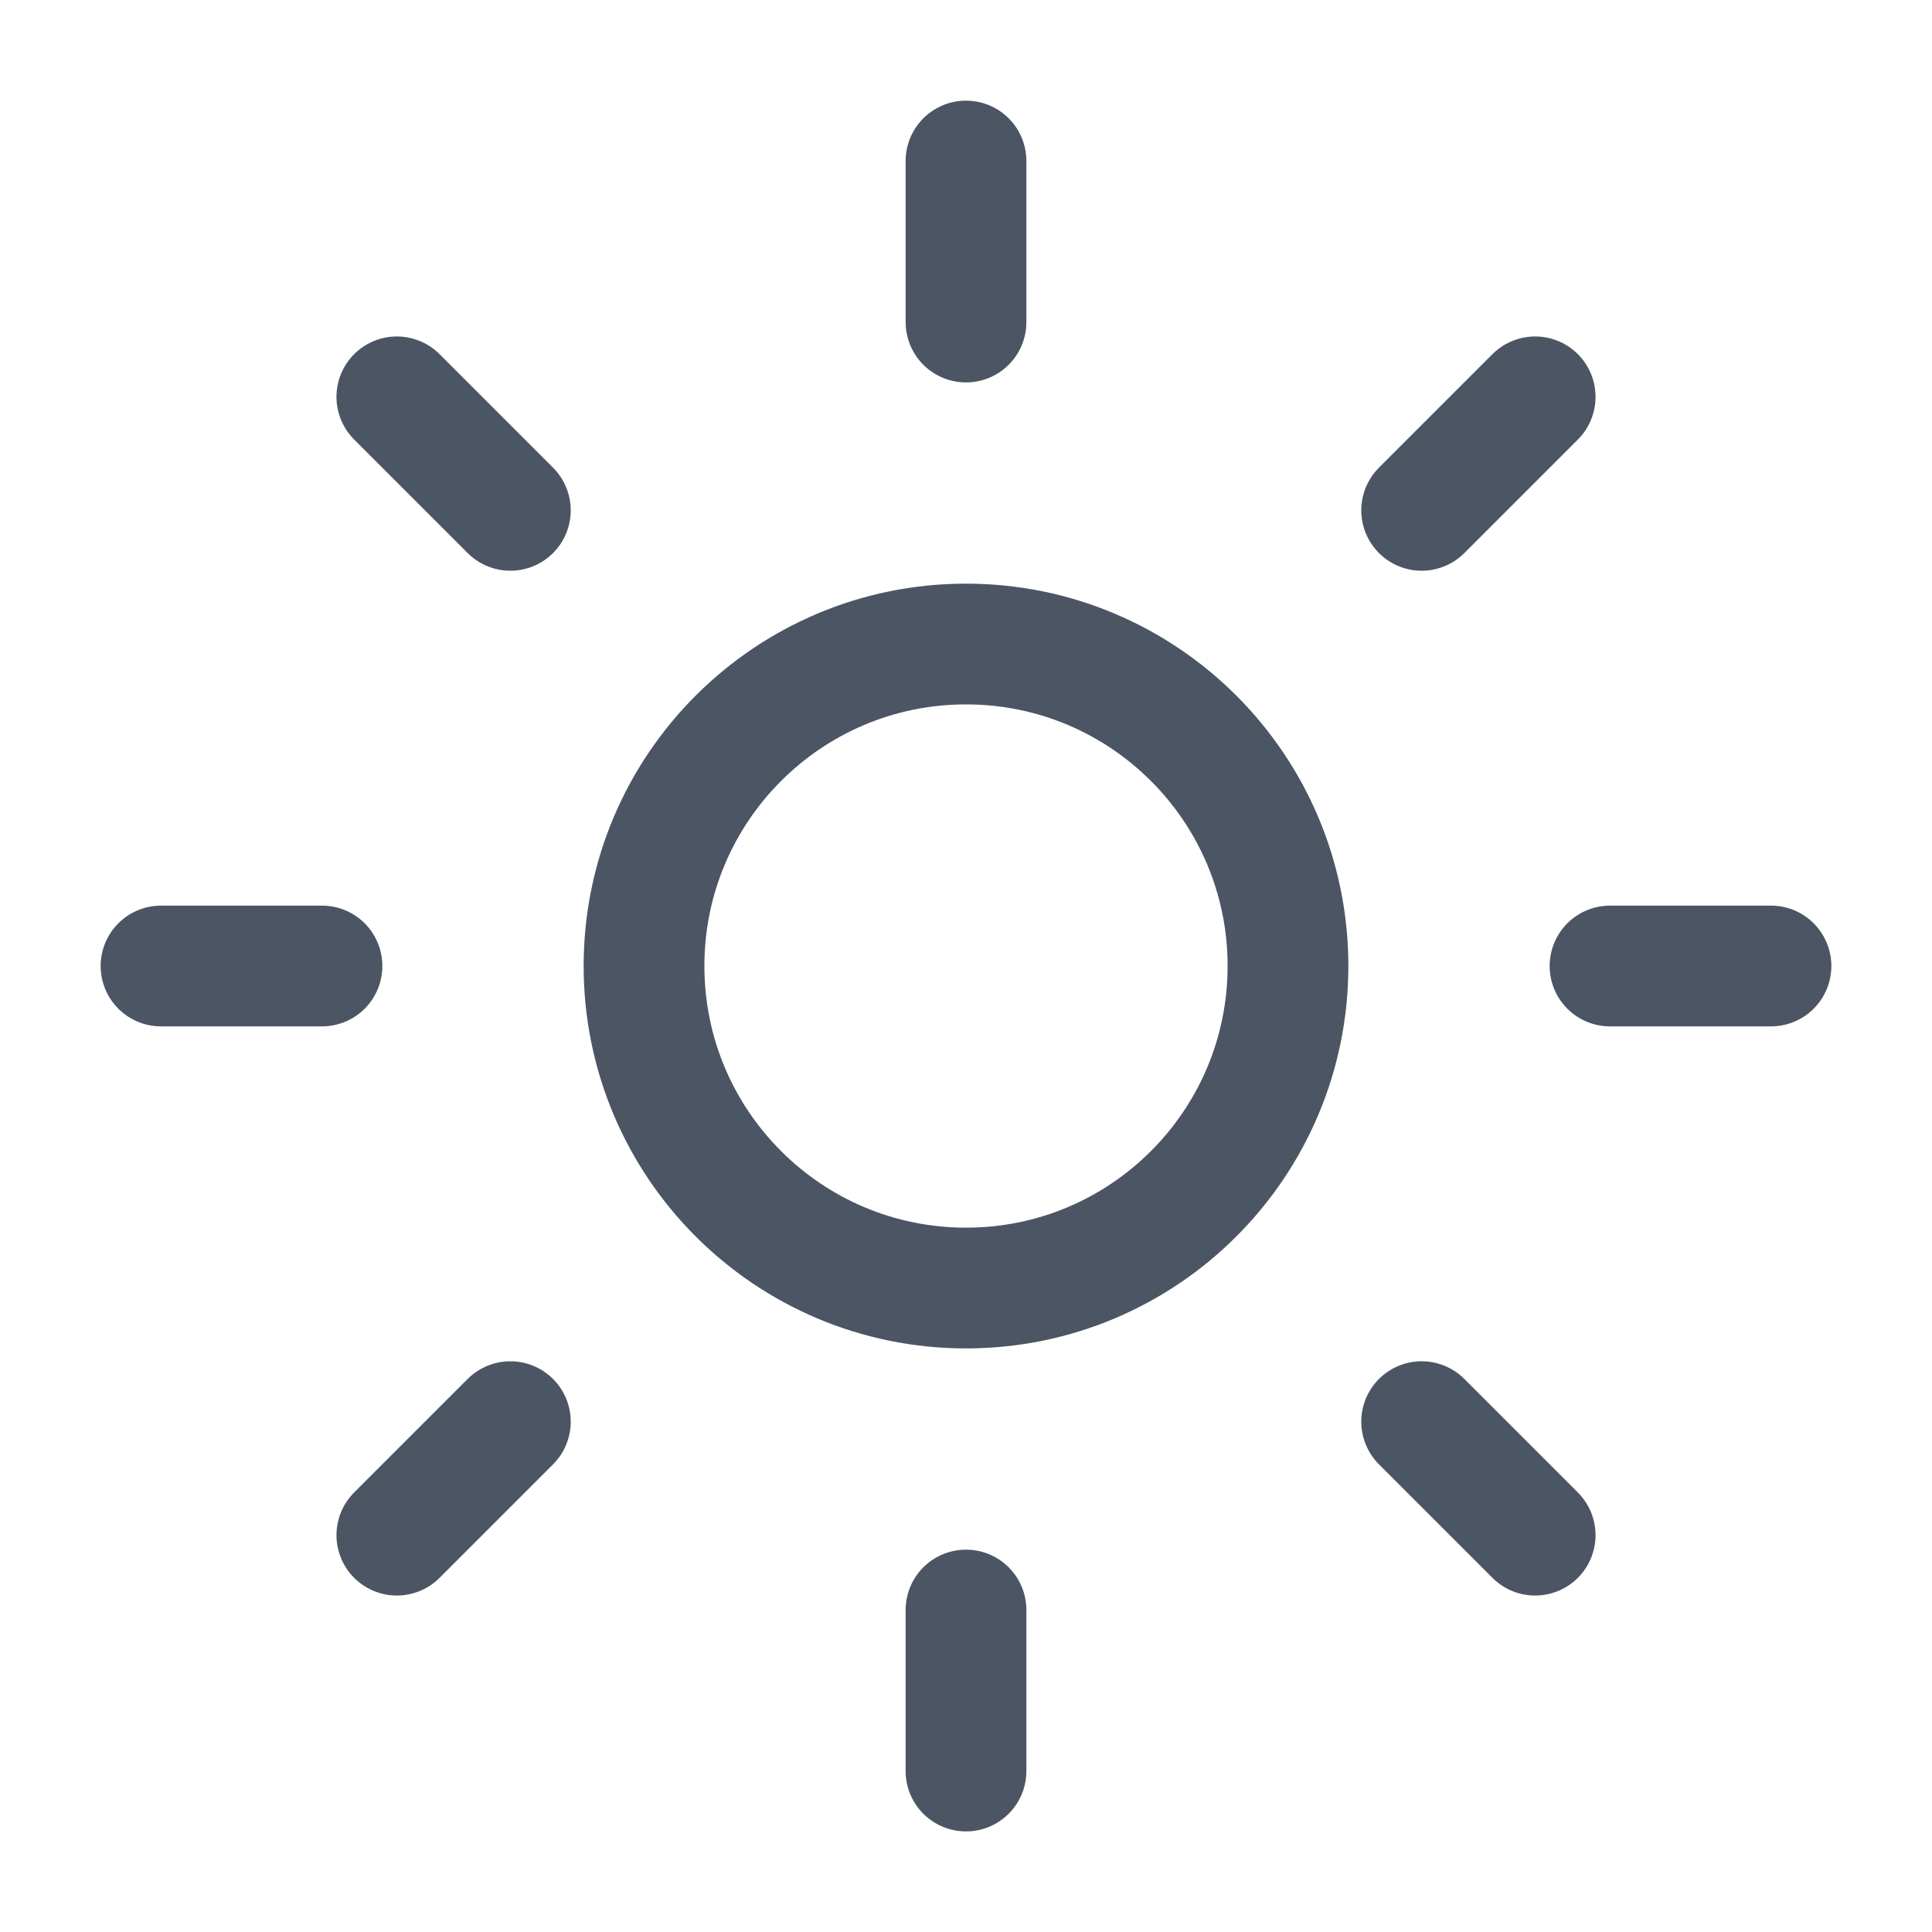
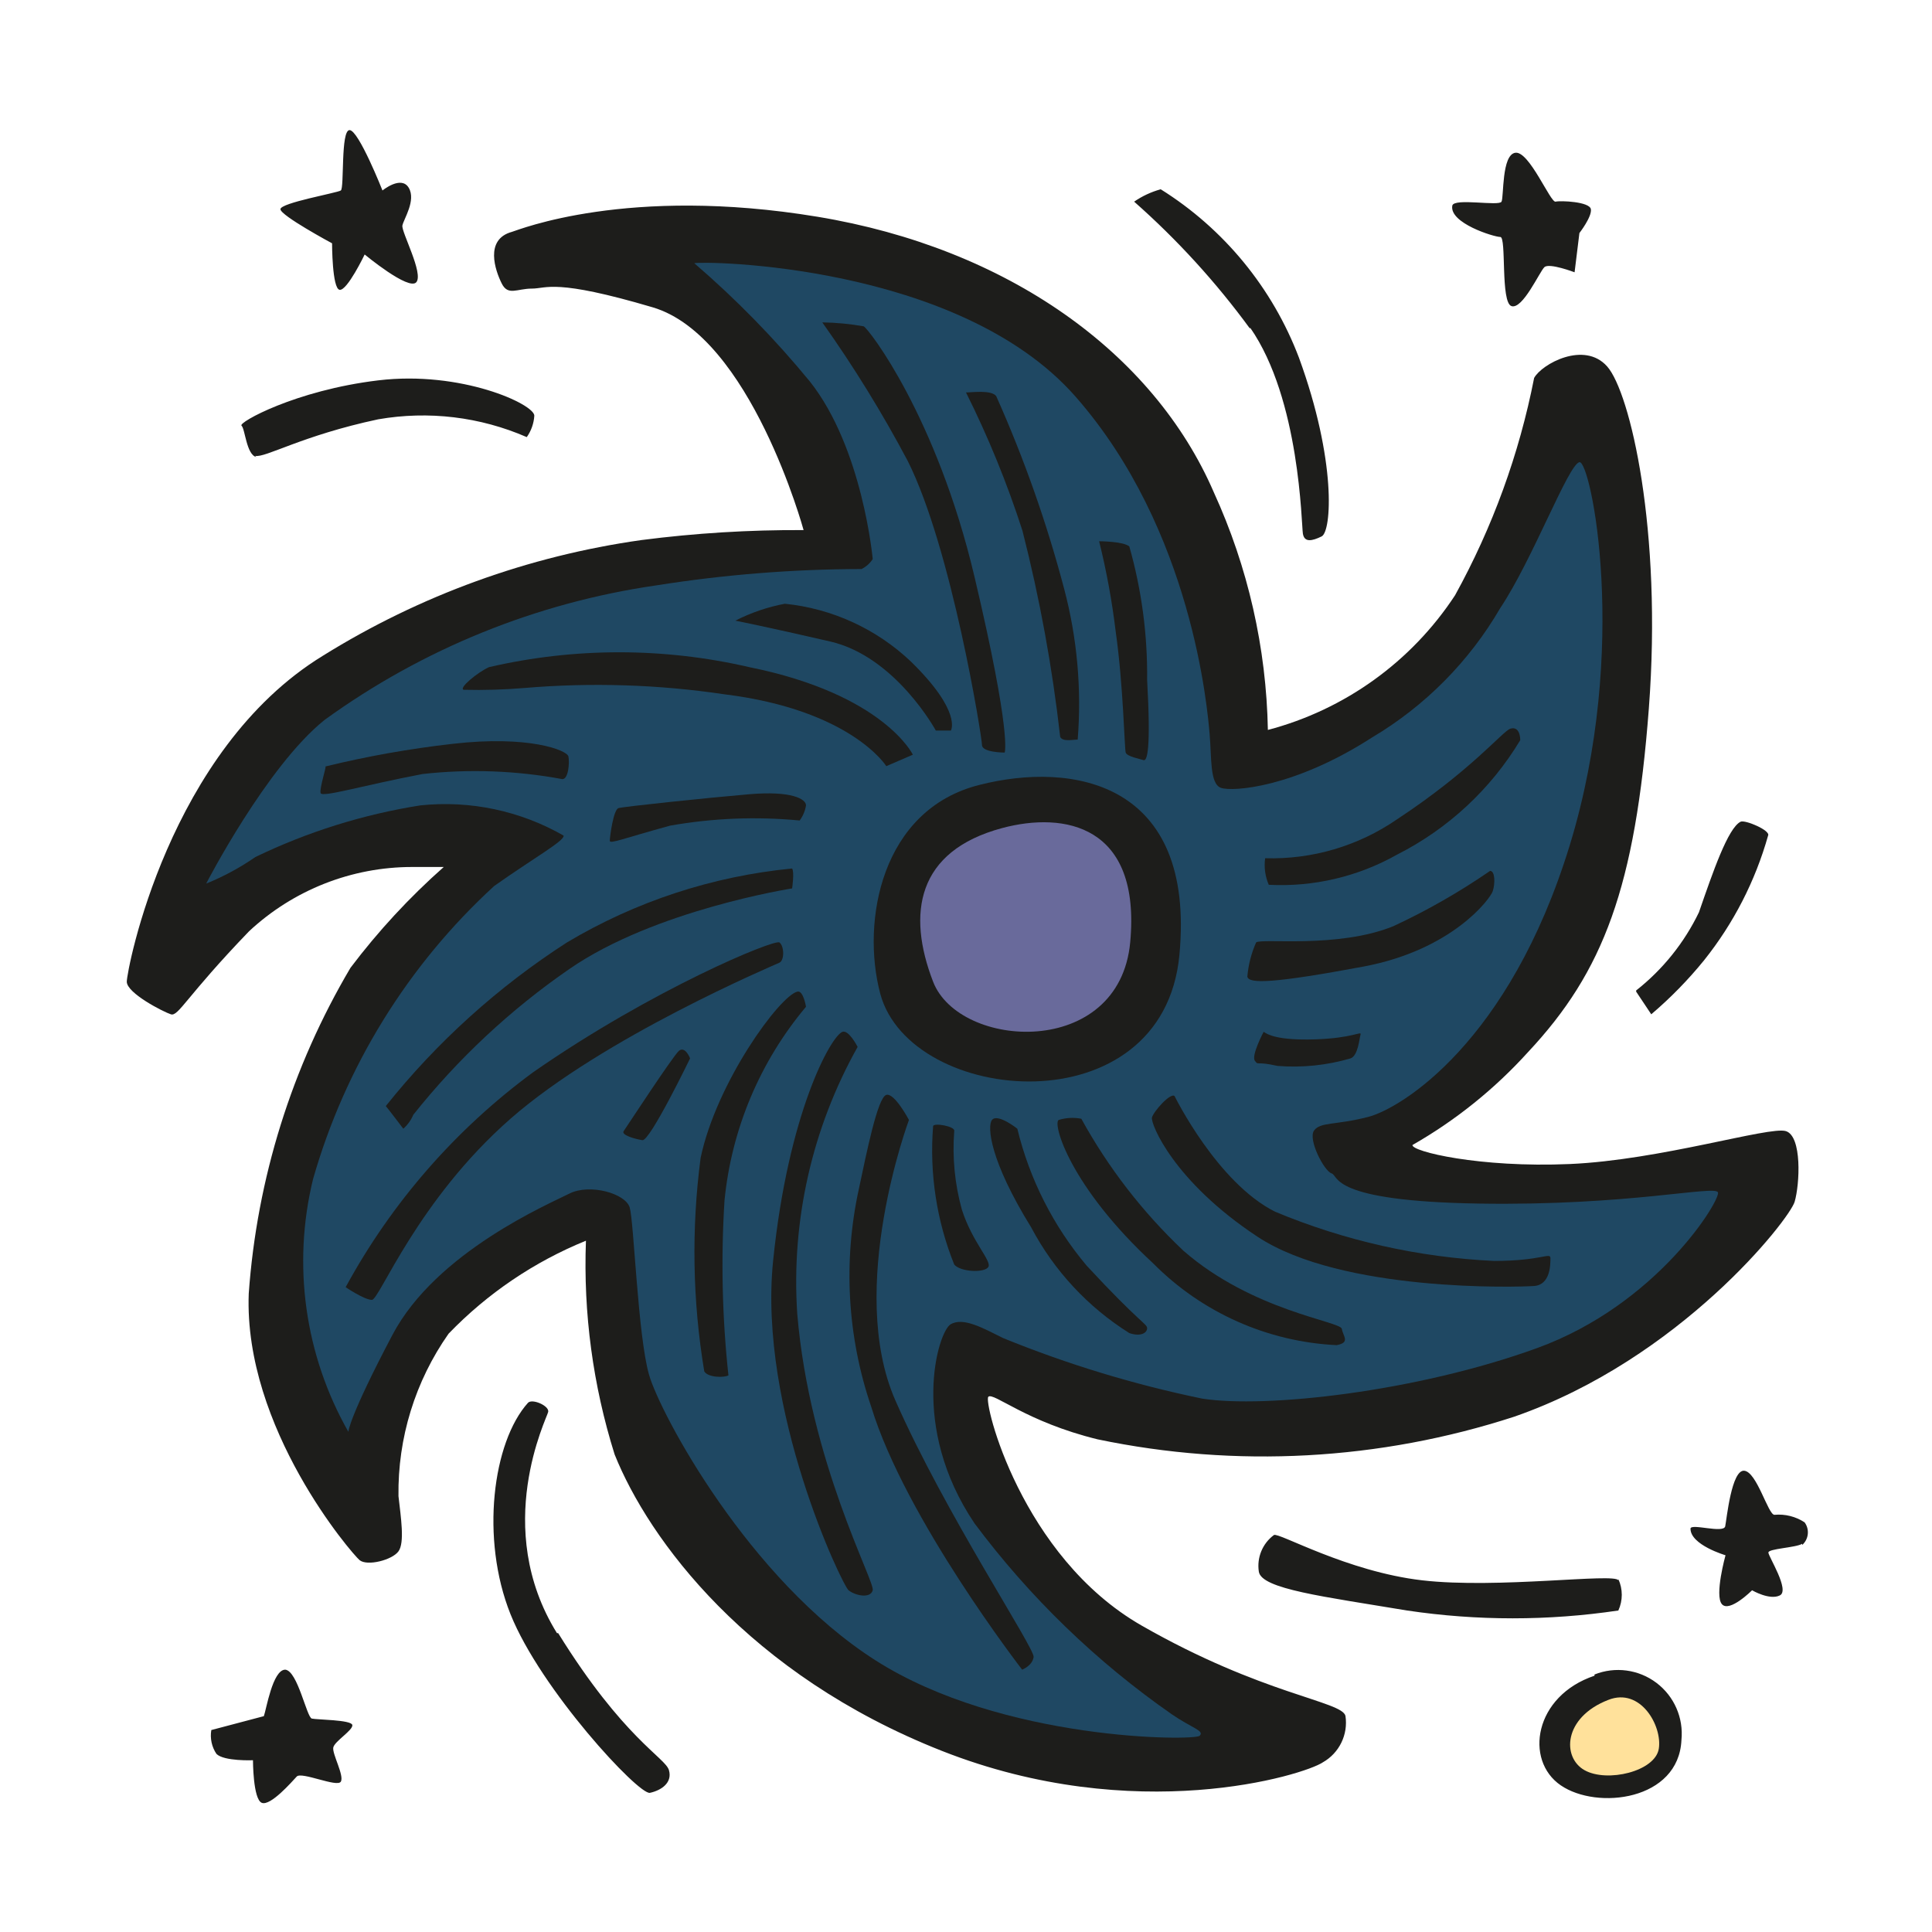
- <svg xmlns="http://www.w3.org/2000/svg" width="32" height="32" viewBox="0 0 32 32" fill="none">
-   <path d="M16 21.334C18.946 21.334 21.333 18.946 21.333 16C21.333 13.055 18.946 10.667 16 10.667C13.055 10.667 10.667 13.055 10.667 16C10.667 18.946 13.055 21.334 16 21.334Z" stroke="#4B5563" stroke-width="2" stroke-linecap="round" stroke-linejoin="round" />
-   <path d="M16 2.667V5.334" stroke="#4B5563" stroke-width="2" stroke-linecap="round" stroke-linejoin="round" />
-   <path d="M16 26.667V29.334" stroke="#4B5563" stroke-width="2" stroke-linecap="round" stroke-linejoin="round" />
-   <path d="M6.573 6.573L8.453 8.453" stroke="#4B5563" stroke-width="2" stroke-linecap="round" stroke-linejoin="round" />
-   <path d="M23.547 23.547L25.427 25.427" stroke="#4B5563" stroke-width="2" stroke-linecap="round" stroke-linejoin="round" />
-   <path d="M2.667 16H5.333" stroke="#4B5563" stroke-width="2" stroke-linecap="round" stroke-linejoin="round" />
-   <path d="M26.667 16H29.333" stroke="#4B5563" stroke-width="2" stroke-linecap="round" stroke-linejoin="round" />
-   <path d="M8.453 23.547L6.573 25.427" stroke="#4B5563" stroke-width="2" stroke-linecap="round" stroke-linejoin="round" />
-   <path d="M25.427 6.573L23.547 8.453" stroke="#4B5563" stroke-width="2" stroke-linecap="round" stroke-linejoin="round" />
+ <svg xmlns="http://www.w3.org/2000/svg" width="40px" height="40px" viewBox="0 0 64 64">
+   <path d="m11 8.06s0 1.5.25 1.54.83-1.17.83-1.17 1.46 1.21 1.71.92-.5-1.67-.46-1.88.46-.83.21-1.25-.87.09-.87.09-.79-2-1.09-2-.17 1.92-.29 2-2 .41-2 .62 1.71 1.13 1.71 1.13zm26.82 45.79c-4-2.29-5.25-7.42-5.08-7.58s1.25.83 3.62 1.41a26.86 26.86 0 0 0 13.8-.75c5.5-1.91 9.12-6.54 9.29-7.12s.25-2.17-.29-2.34-4.16.96-7.16 1.09-5.25-.42-5.21-.63a15.6 15.6 0 0 0 3.83-3.08c2.5-2.67 3.55-5.46 4-11.38s-.62-10.47-1.38-11.33-2.17-.08-2.42.38a24.74 24.74 0 0 1 -2.62 7.2 10.66 10.66 0 0 1 -6.2 4.46 19.8 19.8 0 0 0 -1.79-7.87c-2-4.63-6.84-8.09-13.13-9.13s-9.91.44-10.12.5c-.92.25-.55 1.29-.34 1.71s.5.17 1 .17.75-.34 4 .62 5 7.38 5 7.38a40.13 40.13 0 0 0 -5.37.33 27.14 27.14 0 0 0 -10.55 3.83c-5.12 3.13-6.5 10.42-6.5 10.8s1.21 1 1.46 1.08.5-.58 2.59-2.75a7.92 7.92 0 0 1 5.41-2.13h1.04a22.83 22.83 0 0 0 -3.09 3.34 24.67 24.67 0 0 0 -3.37 10.79c-.17 4.46 3.42 8.62 3.67 8.83s1.08 0 1.29-.29.08-1.12 0-1.83a9.13 9.13 0 0 1 1.66-5.38 13.25 13.25 0 0 1 4.55-3.08 21 21 0 0 0 .95 7.08c1.13 2.82 4.42 7.29 10.84 9.82s12 .8 12.62.38a1.51 1.51 0 0 0 .75-1.54c-.12-.49-2.75-.7-6.75-2.99zm3.59-43c1.66 2.38 1.7 6.54 1.75 6.83s.29.25.62.09.5-2.5-.75-5.92a11.32 11.32 0 0 0 -4.58-5.58 2.91 2.91 0 0 0 -.88.41 26.35 26.35 0 0 1 3.84 4.21zm8.29-3c.21 0 0 2.17.37 2.29s.93-1.14 1.09-1.29 1 .17 1 .17l.16-1.3s.42-.54.38-.79-1-.29-1.17-.25-.87-1.68-1.33-1.62-.38 1.46-.46 1.62-1.57-.13-1.63.13c-.11.58 1.38 1.04 1.59 1.04zm4.5 25 .5.75a13.58 13.58 0 0 0 1.75-1.79 11.69 11.69 0 0 0 2.12-4.13c.09-.17-.76-.53-.91-.46-.42.21-.92 1.67-1.38 3a7.36 7.36 0 0 1 -2.08 2.59zm-.59 19.5c-.12-.25-4 .29-6.5 0s-4.76-1.6-4.91-1.5a1.27 1.27 0 0 0 -.5 1.21c.08.58 2.16.83 4.91 1.29a23.77 23.77 0 0 0 7 0 1.25 1.25 0 0 0 0-1.04zm-.79 3.16c-2 .67-2.33 2.8-1.12 3.63s3.91.5 4-1.5a2.11 2.11 0 0 0 -2.88-2.17zm6.88-4.33a.56.56 0 0 0 .08-.75 1.56 1.56 0 0 0 -1-.25c-.21 0-.58-1.42-1-1.46s-.58 1.59-.63 1.84-1.15-.11-1.15.08c0 .54 1.16.88 1.16.88s-.37 1.33-.12 1.62 1-.46 1-.46.58.34.92.17-.38-1.29-.38-1.42.91-.16 1.12-.29zm-50.25 4.13c-.42 0-.63 1.33-.71 1.54l-1.74.46a1.09 1.09 0 0 0 .17.79c.25.25 1.21.21 1.21.21s0 1.29.29 1.41 1-.7 1.16-.87 1.34.37 1.46.17-.29-.92-.25-1.13.67-.58.63-.75-1.17-.17-1.34-.21-.47-1.58-.88-1.62zm9-1.21c-2.17-3.5-.33-7.13-.29-7.33s-.53-.45-.67-.3c-1.17 1.3-1.58 4.5-.58 7s4.25 6 4.62 5.92.75-.33.63-.75-1.5-1.04-3.67-4.54zm-10-39c.33.08 1.54-.67 4.08-1.21a8.62 8.62 0 0 1 4.92.59 1.38 1.38 0 0 0 .25-.71c0-.38-2.42-1.5-5.17-1.17s-4.65 1.4-4.53 1.5.16.96.49 1.04z" fill="#1d1d1b" />
+   <path d="m23 8.72c.25-.08 8.75 0 12.63 4.42s4.37 10.38 4.44 11.17 0 1.66.38 1.79 2.41 0 5-1.67a12 12 0 0 0 4.25-4.29c1.08-1.62 2.25-4.75 2.62-4.83s1.68 6.16-.32 12.69-5.59 8.72-6.68 9-1.58.16-1.79.45.33 1.34.58 1.42-.08.92 4.88 1 7.83-.62 7.92-.37-2 3.71-6 5.16-9 2-11.09 1.67a37.7 37.7 0 0 1 -6.58-2c-.67-.33-1.33-.71-1.75-.46s-1.37 3.38.79 6.59a28.43 28.43 0 0 0 6.54 6.33c.67.46 1.09.54.92.71s-6.54.18-10.74-2.5-7.13-8.17-7.5-9.46-.5-5.07-.64-5.54-1.33-.8-2-.46-4.41 1.93-5.86 4.68-1.46 3.21-1.46 3.21a11.44 11.44 0 0 1 -1.17-8.37 21 21 0 0 1 6-9.71c1.3-.92 2.34-1.5 2.3-1.67a7.89 7.89 0 0 0 -4.75-1 19.63 19.63 0 0 0 -5.46 1.71 8.37 8.37 0 0 1 -1.63.88s2-3.88 3.92-5.42a24.76 24.76 0 0 1 11-4.46 43.91 43.91 0 0 1 6.79-.54.94.94 0 0 0 .37-.33s-.33-3.67-2.08-5.88a31.73 31.73 0 0 0 -3.83-3.92z" fill="#1f4863" />
+   <path d="m53.28 56.31c1.07-.42 1.79.87 1.67 1.62s-1.71 1.13-2.46.71-.71-1.75.79-2.33z" fill="#ffe19b" />
+   <g fill="#1d1d1b">
+     <path d="m27.24 10.68a8.42 8.42 0 0 1 1.37.13c.17.08 2.42 3 3.67 8.29s1 5.83 1 5.83-.75 0-.75-.25-1-6.5-2.46-9.41a41.46 41.46 0 0 0 -2.83-4.59z" />
+     <path d="m32 13c.21 0 .83-.09 1 .12a41.77 41.77 0 0 1 2.25 6.38 14.9 14.9 0 0 1 .45 5c-.16 0-.5.08-.58-.09a50.41 50.41 0 0 0 -1.25-6.83 32.68 32.68 0 0 0 -1.87-4.58z" />
+     <path d="m36.41 17.93s.79 0 1 .17a15.59 15.59 0 0 1 .59 4.42c.13 2.33 0 2.7-.12 2.66s-.55-.12-.59-.25-.08-2.25-.33-4a24.53 24.53 0 0 0 -.55-3z" />
+     <path d="m41.91 28.43a7.32 7.32 0 0 0 4.37-1.29c2.46-1.62 3.5-2.92 3.75-3s.33.17.33.38a10.07 10.07 0 0 1 -4.08 3.79 7.82 7.82 0 0 1 -4.25 1 1.64 1.64 0 0 1 -.12-.88z" />
+     <path d="m41.61 31.22c.16-.15 2.71.21 4.55-.54a22 22 0 0 0 3.2-1.83c.17 0 .17.42.09.67s-1.34 1.95-4.29 2.5-3.8.58-3.84.33a3.55 3.55 0 0 1 .29-1.13z" />
+     <path d="m41.86 34.18c.13.09.46.29 1.71.25s1.54-.29 1.5-.16-.08.7-.33.79a6.71 6.71 0 0 1 -2.42.25c-.75-.17-.62 0-.75-.17s.29-.96.29-.96z" />
+     <path d="m38.91 36.31s1.41 2.87 3.33 3.83a21.45 21.45 0 0 0 7.25 1.63c1.58 0 1.87-.3 1.87-.09s0 .88-.54.92-6.37.21-9.16-1.63-3.55-3.75-3.5-3.95.62-.84.75-.71z" />
+     <path d="m35.82 37.06a17.84 17.84 0 0 0 3.38 4.37c2.29 2 5.21 2.34 5.25 2.59s.29.45-.17.54a9.18 9.18 0 0 1 -6.08-2.71c-2.75-2.54-3.34-4.63-3.13-4.75a1.54 1.54 0 0 1 .75-.04z" />
+     <path d="m32.86 37.1c.19-.23.84.29.84.29a11.13 11.13 0 0 0 2.3 4.54c1.78 1.92 2 1.92 2 2.07s-.21.29-.59.16a9.22 9.22 0 0 1 -3.25-3.5c-1.38-2.23-1.46-3.35-1.3-3.56z" />
+     <path d="m30.91 37.31c0-.13.75 0 .7.16a7.57 7.57 0 0 0 .25 2.59c.34 1.08 1 1.71.88 1.91s-.92.17-1.13-.08a10.14 10.14 0 0 1 -.7-4.58z" />
+     <path d="m29.36 36.27c.27-.08.75.83.75.83s-2.08 5.58-.45 9.29 4.62 8.21 4.58 8.5-.38.42-.38.42-3.87-5-5-8.71a13.43 13.43 0 0 1 -.41-7.21c.25-1.17.62-3.04.91-3.12z" />
+     <path d="m27.91 34.18c.21-.07.5.5.5.5a15.91 15.91 0 0 0 -2 8.84c.41 4.91 2.58 8.87 2.5 9.16s-.59.17-.8 0-3-6-2.5-10.91 1.92-7.46 2.3-7.59z" />
+     <path d="m26.41 32.85c.2-.06.29.5.29.5a11.77 11.77 0 0 0 -2.7 6.42 34.15 34.15 0 0 0 .13 5.79c-.13.08-.67.08-.8-.13a24 24 0 0 1 -.12-7.08c.53-2.5 2.61-5.35 3.2-5.5z" />
+     <path d="m22.49 34.81c.21-.17.37.25.37.25s-1.33 2.75-1.58 2.71-.71-.17-.62-.3 1.62-2.47 1.83-2.66z" />
+     <path d="m11.45 42.64a21.72 21.72 0 0 1 6.21-7.12c3.95-2.75 8-4.42 8.16-4.3s.17.59 0 .67-5.82 2.46-8.91 5.17-4.34 6-4.59 6-.87-.42-.87-.42z" />
+     <path d="m12.78 36.64a25 25 0 0 1 6-5.42 17.94 17.94 0 0 1 7.46-2.45c.08.12 0 .66 0 .66s-4.55.71-7.38 2.67a24.07 24.07 0 0 0 -5.17 4.83 1.26 1.26 0 0 1 -.33.46s-.54-.71-.58-.75z" />
+     <path d="m20.49 26.77c.16-.05 2.92-.34 4.33-.46s1.88.16 1.88.37a1.14 1.14 0 0 1 -.21.5 15.94 15.94 0 0 0 -4.29.17c-1.54.42-2 .62-2 .5s.12-1.04.29-1.08z" />
+     <path d="m10.78 25.39a33.79 33.79 0 0 1 4.22-.75c2.5-.29 3.79.21 3.83.42s0 .75-.2.75a15.78 15.78 0 0 0 -4.63-.17c-2 .38-3.34.79-3.38.63s.2-.88.16-.88z" />
+     <path d="m15.36 22.85c-.18-.05.46-.58.84-.75a19.11 19.11 0 0 1 8.62 0c4.46.9 5.42 2.9 5.42 2.9l-.88.38s-1.16-1.86-5.36-2.38a28.64 28.64 0 0 0 -6.62-.21 18.79 18.79 0 0 1 -2.02.06z" />
+     <path d="m24.36 20.56a6.06 6.06 0 0 1 1.64-.56 7.11 7.11 0 0 1 4.17 1.91c1.71 1.67 1.33 2.29 1.33 2.29h-.5s-1.33-2.45-3.5-2.95-3.14-.69-3.14-.69z" />
+     <path d="m32.45 26c3.06-.78 7.16-.12 6.62 5.63s-8.91 5-9.91 1.29c-.64-2.41.04-6.11 3.29-6.92z" />
+   </g>
+   <path d="m33.2 27.43c2.06-.55 4.6-.1 4.24 3.78s-5.66 3.56-6.53 1.31-.55-4.33 2.29-5.09z" fill="#696a9b" />
</svg>
